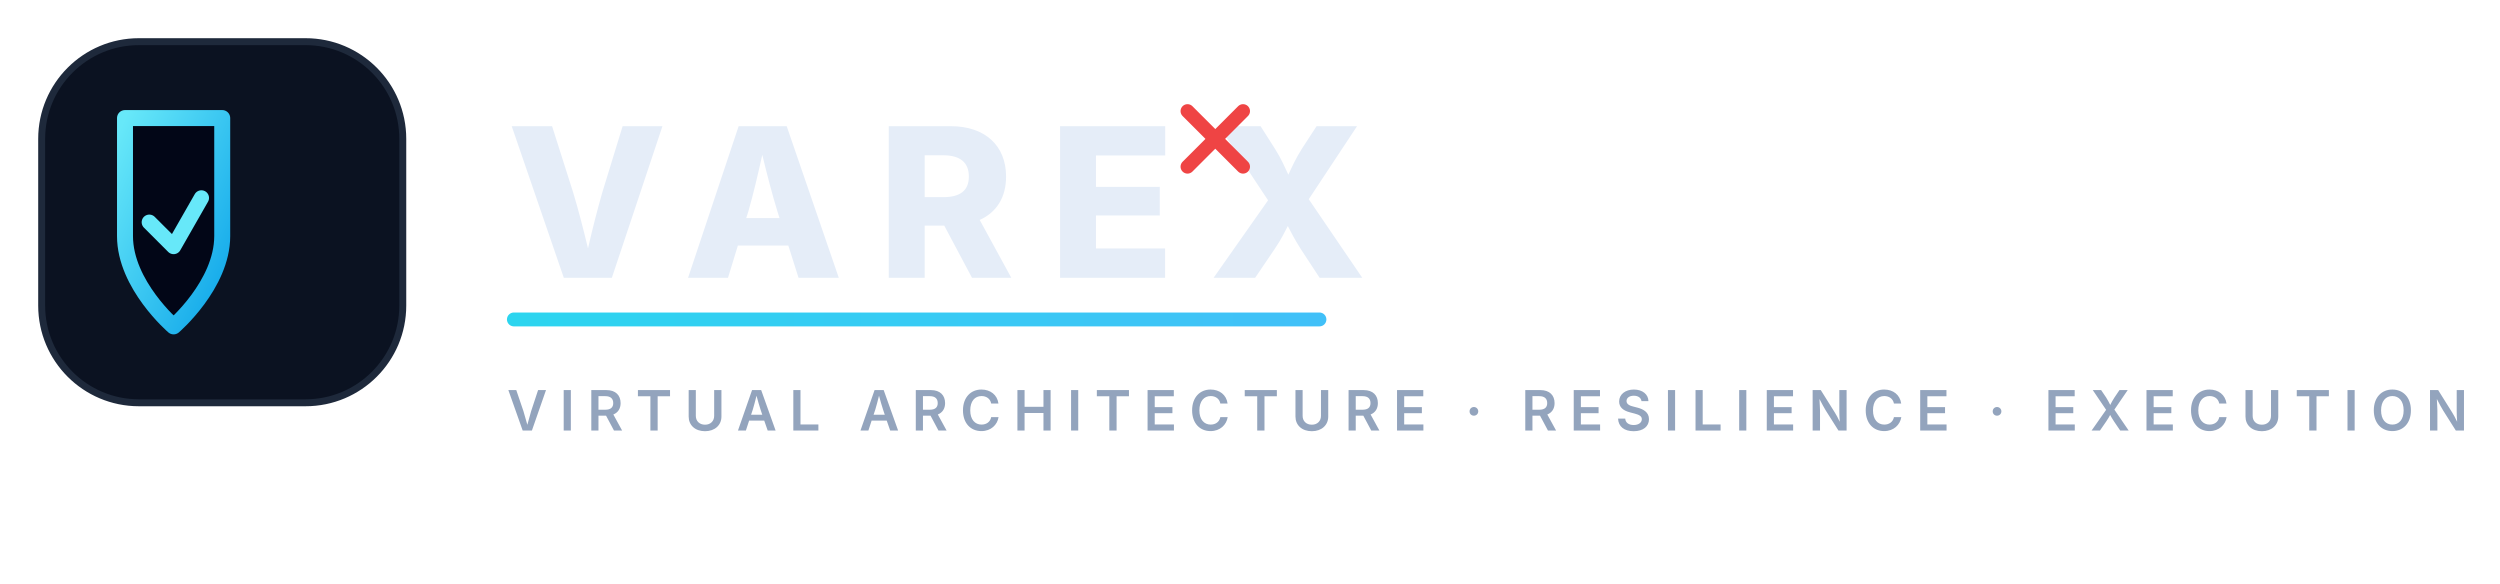
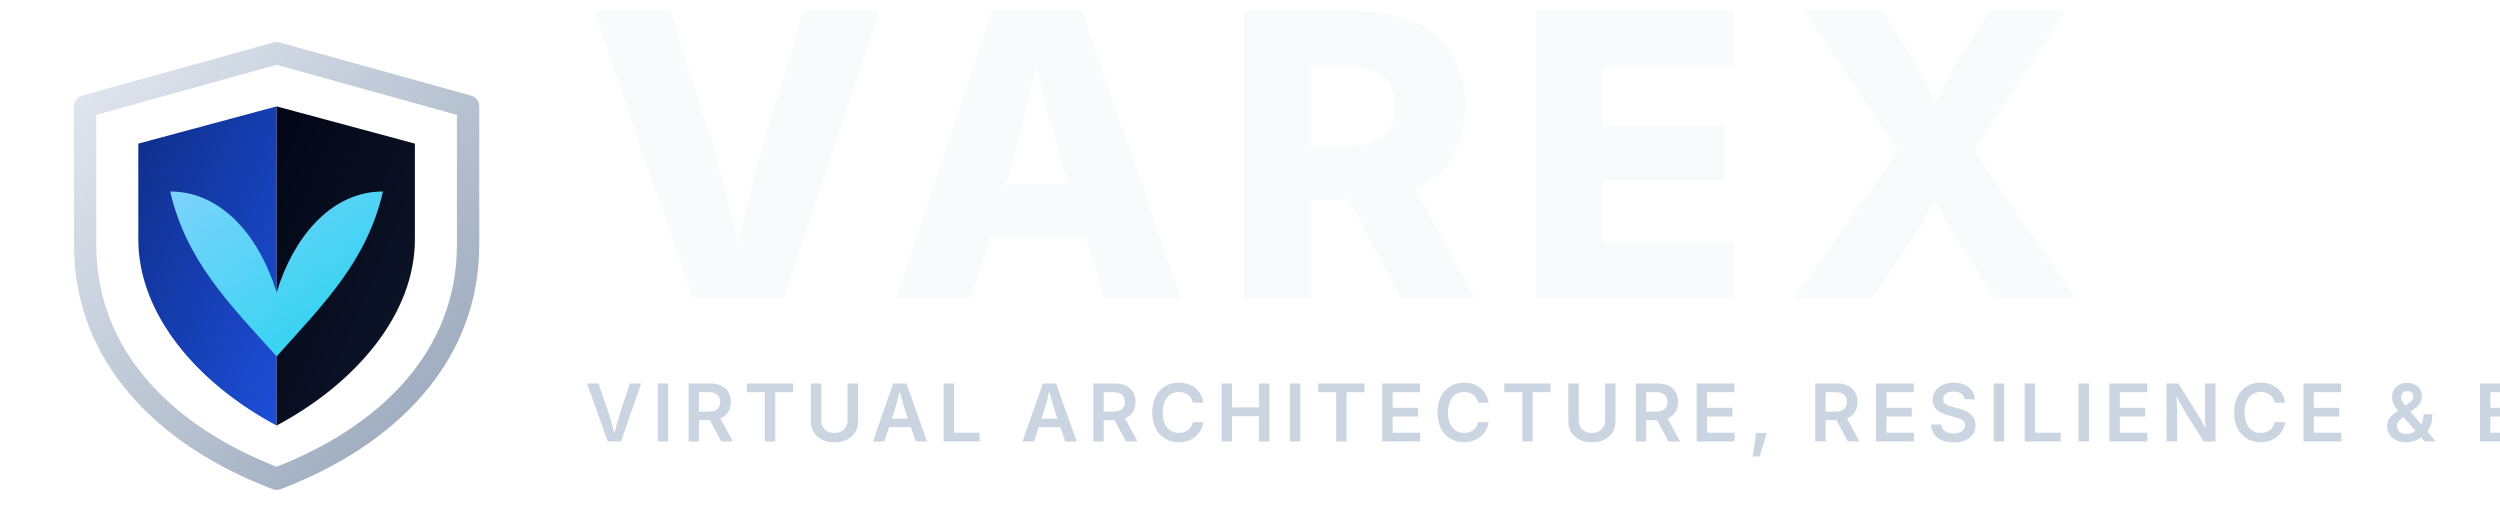
- <svg xmlns="http://www.w3.org/2000/svg" viewBox="0 0 360 84" width="360" height="84">
+ <svg xmlns="http://www.w3.org/2000/svg" viewBox="0 0 470 96" width="470" height="96">
  <defs>
-     <linearGradient id="shieldStroke" x1="0%" y1="0%" x2="100%" y2="100%">
-       <stop offset="0%" stop-color="#67E8F9" />
-       <stop offset="100%" stop-color="#0EA5E9" />
+     <linearGradient id="shieldEdge" x1="0%" y1="0%" x2="100%" y2="100%">
+       <stop offset="0%" stop-color="#E2E8F0" />
+       <stop offset="100%" stop-color="#94A3B8" />
    </linearGradient>
-     <linearGradient id="wordAccent" x1="0%" y1="0%" x2="100%" y2="0%">
-       <stop offset="0%" stop-color="#22D3EE" />
-       <stop offset="100%" stop-color="#38BDF8" />
+     <linearGradient id="leftCore" x1="0%" y1="0%" x2="100%" y2="100%">
+       <stop offset="0%" stop-color="#0F2E8A" />
+       <stop offset="100%" stop-color="#1D4ED8" />
+     </linearGradient>
+     <linearGradient id="rightCore" x1="0%" y1="0%" x2="100%" y2="100%">
+       <stop offset="0%" stop-color="#020617" />
+       <stop offset="100%" stop-color="#0F172A" />
+     </linearGradient>
+     <linearGradient id="cyanMark" x1="0%" y1="0%" x2="100%" y2="100%">
+       <stop offset="0%" stop-color="#7DD3FC" />
+       <stop offset="100%" stop-color="#22D3EE" />
    </linearGradient>
    <style>
-       .word { font-family: "Inter", "Segoe UI", "Helvetica Neue", Arial, sans-serif; letter-spacing: 0.16em; }
-       .tag { font-family: "Inter", "Segoe UI", "Helvetica Neue", Arial, sans-serif; letter-spacing: 0.22em; }
+       .brand { font-family: "Inter", "Segoe UI", "Helvetica Neue", Arial, sans-serif; letter-spacing: 0.08em; }
+       .tag { font-family: "Inter", "Segoe UI", "Helvetica Neue", Arial, sans-serif; letter-spacing: 0.11em; }
    </style>
  </defs>
-   <rect x="6" y="6" width="52" height="52" rx="14" fill="#0B1221" stroke="#1E293B" />
-   <path d="M18 17 L32 17 L32 34 C32 41 25 47 25 47 C25 47 18 41 18 34 Z" fill="#020617" stroke="url(#shieldStroke)" stroke-width="2.3" stroke-linejoin="round" />
-   <path d="M21.5 32 L25 35.5 L29 28.5" fill="none" stroke="#67E8F9" stroke-width="2.2" stroke-linecap="round" stroke-linejoin="round" />
-   <text x="73" y="40" class="word" font-size="30" font-weight="800" fill="#E5EDF8">VAREX</text>
-   <line x1="171" y1="24" x2="179" y2="16" stroke="#EF4444" stroke-width="2" stroke-linecap="round" />
-   <line x1="179" y1="24" x2="171" y2="16" stroke="#EF4444" stroke-width="2" stroke-linecap="round" />
-   <rect x="73" y="45" width="118" height="2" rx="1" fill="url(#wordAccent)" opacity="0.95" />
-   <text x="73" y="62" class="tag" font-size="8" font-weight="600" fill="#93A4BD">
-     VIRTUAL ARCHITECTURE · RESILIENCE · EXECUTION
+   <path d="M52 10 L88 20 L88 46 C88 67 73 82 52 90 C31 82 16 67 16 46 L16 20 Z" fill="none" stroke="url(#shieldEdge)" stroke-width="4.2" stroke-linejoin="round" />
+   <path d="M52 20 L52 80 C37 72 26 59 26 45 L26 27 Z" fill="url(#leftCore)" />
+   <path d="M52 20 L78 27 L78 45 C78 59 67 72 52 80 Z" fill="url(#rightCore)" />
+   <path d="M32 36 C42 36 49 45 52 55 C55 45 62 36 72 36 C69 49 61 57 52 67 C43 57 35 49 32 36 Z" fill="url(#cyanMark)" />
+   <text x="110" y="56" class="brand" font-size="74" font-weight="800" fill="#F8FAFC">VAREX</text>
+   <text x="110" y="83" class="tag" font-size="15" font-weight="600" fill="#CBD5E1">
+     VIRTUAL ARCHITECTURE, RESILIENCE &amp; EXECUTION
  </text>
</svg>
